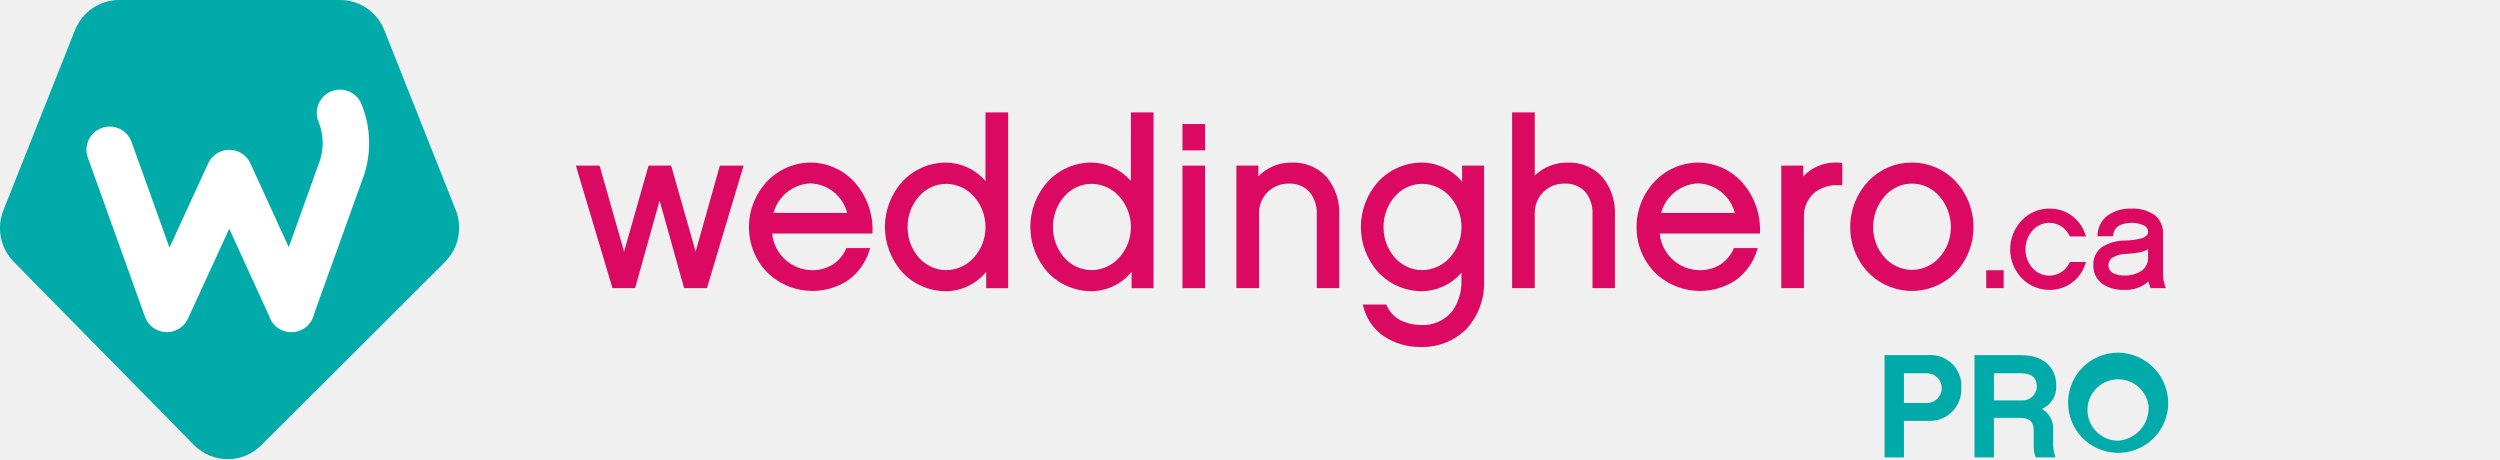
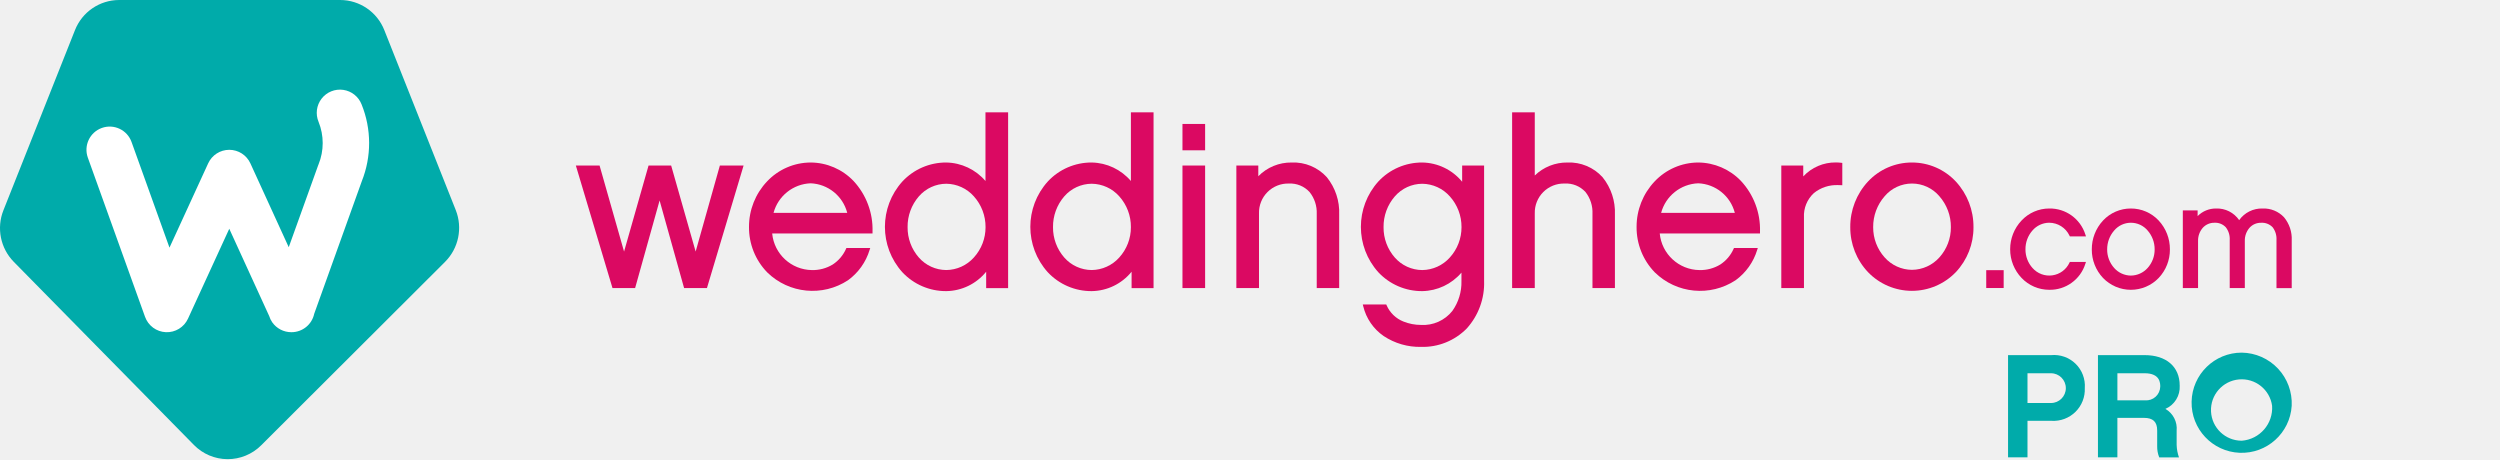
- <svg xmlns="http://www.w3.org/2000/svg" class="brand-logo" width="245" height="45" viewBox="0 0 245 45">
+ <svg xmlns="http://www.w3.org/2000/svg" width="245" height="45" viewBox="0 0 245 45">
  <defs>
-     <clipPath id="clip-DESKTOP-weddinghero-ca-partner">
+     <clipPath id="clip-DESKTOP-weddinghero-com-partner">
      <rect width="245" height="45" />
    </clipPath>
  </defs>
-   <g id="DESKTOP-weddinghero-ca-partner" clip-path="url(#clip-DESKTOP-weddinghero-ca-partner)">
-     <g id="Group_4173" data-name="Group 4173" transform="translate(-273.674 -1143.467)">
-       <g id="Group_4173-2" data-name="Group 4173" transform="translate(273.675 1143.467)">
-         <path id="Path_1838" data-name="Path 1838" d="M292.681,1187.076l-17.657-17.949a4.719,4.719,0,0,1-1.016-5.047l7.015-17.662a4.662,4.662,0,0,1,4.328-2.951h21.657a4.662,4.662,0,0,1,4.328,2.951l7,17.633a4.719,4.719,0,0,1-1.047,5.078l-18.02,17.979A4.638,4.638,0,0,1,292.681,1187.076Z" transform="translate(-273.675 -1143.467)" fill="#00abaa" />
-         <path id="Path_1839" data-name="Path 1839" d="M323.248,1175.913a10.094,10.094,0,0,0-.02-7.528,2.275,2.275,0,1,0-4.216,1.71h0a5.554,5.554,0,0,1,0,4.16h0c-.012.028-.024.057-.035.086l-2.889,8.038-3.759-8.218a2.275,2.275,0,0,0-4.136,0l-3.792,8.26-2.9-8.08h0l-.819-2.278a2.275,2.275,0,0,0-4.282,1.539l.819,2.277h0L302,1189.2a2.275,2.275,0,0,0,4.209.18l4.046-8.811,3.913,8.553a2.26,2.26,0,0,0,.3.617,2.283,2.283,0,0,0,1.861.966h.023a2.273,2.273,0,0,0,2.225-1.805Z" transform="translate(-287.792 -1158.153)" fill="#fff" />
+   <g id="DESKTOP-weddinghero-com-partner" clip-path="url(#clip-DESKTOP-weddinghero-com-partner)">
+     <g id="Group_4176" data-name="Group 4176" transform="translate(-104.483 -1034.561)">
+       <g id="Group_4176-2" data-name="Group 4176" transform="translate(104.483 1034.561)">
+         <path id="Path_1858" data-name="Path 1858" d="M123.49,1078.17l-17.657-17.949a4.718,4.718,0,0,1-1.016-5.047l7.015-17.662a4.662,4.662,0,0,1,4.328-2.951h21.657a4.662,4.662,0,0,1,4.328,2.951l7,17.633a4.719,4.719,0,0,1-1.047,5.078l-18.02,17.979A4.638,4.638,0,0,1,123.49,1078.17Z" transform="translate(-104.483 -1034.561)" fill="#00abaa" />
+         <path id="Path_1859" data-name="Path 1859" d="M154.057,1067.007a10.093,10.093,0,0,0-.02-7.528,2.275,2.275,0,1,0-4.216,1.71h0a5.554,5.554,0,0,1,0,4.16h0c-.012.028-.024.057-.035.086l-2.889,8.038-3.759-8.218a2.275,2.275,0,0,0-4.136,0l-3.792,8.26-2.9-8.079h0l-.819-2.278a2.275,2.275,0,1,0-4.282,1.539l.818,2.278h0l4.788,13.322a2.275,2.275,0,0,0,4.209.18l4.045-8.811,3.913,8.553a2.245,2.245,0,0,0,.3.617,2.282,2.282,0,0,0,1.861.966h.023a2.273,2.273,0,0,0,2.226-1.8Z" transform="translate(-118.601 -1049.247)" fill="#fff" />
      </g>
-       <g id="Group_4175" data-name="Group 4175" transform="translate(458.357 1178.025)">
-         <path id="Path_1855" data-name="Path 1855" d="M770.421,1242.716h-2.353v3.58h-1.9v-10.018h4.214a3.023,3.023,0,0,1,3.306,3.234A3.076,3.076,0,0,1,770.421,1242.716Zm-2.353-4.662v2.916h2.3a1.459,1.459,0,0,0,0-2.916Z" transform="translate(-766.163 -1236.032)" fill="#00abaa" />
-         <path id="Path_1856" data-name="Path 1856" d="M797.6,1246.3h-1.934a2.8,2.8,0,0,1-.2-1.1v-1.53c0-.852-.4-1.242-1.3-1.242h-2.6v3.869h-1.905v-10.018h4.576c2.094,0,3.436,1.111,3.436,2.988a2.333,2.333,0,0,1-1.4,2.281,2.224,2.224,0,0,1,1.1,2.136v1.4A4.033,4.033,0,0,0,797.6,1246.3Zm-3.32-5.587a1.384,1.384,0,0,0,1.487-1.342c0-.332,0-1.314-1.53-1.314h-2.67v2.656Z" transform="translate(-780.846 -1236.032)" fill="#00abaa" />
-         <path id="Path_1857" data-name="Path 1857" d="M823.954,1240.834a4.91,4.91,0,1,1-4.893-5.211A4.97,4.97,0,0,1,823.954,1240.834Zm-1.92,0a3.009,3.009,0,1,0-2.974,3.421A3.223,3.223,0,0,0,822.034,1240.834Z" transform="translate(-796.157 -1235.623)" fill="#00abaa" />
+       <g id="Group_4178" data-name="Group 4178" transform="translate(301.272 1069.119)">
+         <path id="Path_1879" data-name="Path 1879" d="M685.231,1133.809h-2.353v3.58h-1.905v-10.018h4.215a3.023,3.023,0,0,1,3.306,3.233A3.076,3.076,0,0,1,685.231,1133.809Zm-2.353-4.662v2.916h2.3a1.458,1.458,0,0,0,0-2.916Z" transform="translate(-680.973 -1127.126)" fill="#00abaa" />
+         <path id="Path_1880" data-name="Path 1880" d="M712.405,1137.39h-1.934a2.8,2.8,0,0,1-.2-1.1v-1.529c0-.853-.4-1.242-1.3-1.242h-2.6v3.869h-1.905v-10.018h4.576c2.094,0,3.436,1.111,3.436,2.987a2.333,2.333,0,0,1-1.4,2.281,2.224,2.224,0,0,1,1.1,2.136v1.4A4.031,4.031,0,0,0,712.405,1137.39Zm-3.32-5.587a1.384,1.384,0,0,0,1.487-1.342c0-.332,0-1.314-1.53-1.314h-2.67v2.656Z" transform="translate(-695.656 -1127.126)" fill="#00abaa" />
+         <path id="Path_1881" data-name="Path 1881" d="M738.764,1131.928a4.91,4.91,0,1,1-4.893-5.211A4.97,4.97,0,0,1,738.764,1131.928Zm-1.92,0a3.009,3.009,0,1,0-2.973,3.421A3.223,3.223,0,0,0,736.844,1131.928Z" transform="translate(-710.967 -1126.717)" fill="#00abaa" />
      </g>
-       <g id="Group_4208" data-name="Group 4208" transform="translate(330.114 1154.483)">
-         <path id="Path_1917" data-name="Path 1917" d="M295.054,106.136l-2.4-8.43H290.44l-2.4,8.432-2.4-8.432h-2.325l3.591,12.009h2.217l2.4-8.583,2.4,8.583h2.24l3.591-12.009h-2.325Z" transform="translate(-283.322 -92.493)" fill="#db0962" />
-         <path id="Path_1918" data-name="Path 1918" d="M349.673,96.654a5.89,5.89,0,0,0-4.272,1.857,6.441,6.441,0,0,0-1.767,4.455,6.306,6.306,0,0,0,1.782,4.451,6.337,6.337,0,0,0,7.927.771,5.725,5.725,0,0,0,2.11-2.969l.061-.187H353.18l-.038.082a3.542,3.542,0,0,1-1.3,1.534,3.758,3.758,0,0,1-2.049.547,3.958,3.958,0,0,1-3.887-3.585h9.834v-.191a6.983,6.983,0,0,0-1.869-4.961A5.849,5.849,0,0,0,349.673,96.654Zm0,2.037a3.865,3.865,0,0,1,3.589,2.9h-7.224A3.92,3.92,0,0,1,349.673,98.691Z" transform="translate(-326.672 -91.737)" fill="#db0962" />
-         <path id="Path_1919" data-name="Path 1919" d="M400.841,85.9A5.166,5.166,0,0,0,397,84.088a5.832,5.832,0,0,0-4.3,1.858,6.636,6.636,0,0,0,0,8.9,5.845,5.845,0,0,0,4.3,1.846,5.124,5.124,0,0,0,3.91-1.9v1.607h2.151V79.171h-2.219ZM397,94.628a3.6,3.6,0,0,1-2.691-1.23,4.443,4.443,0,0,1-1.1-2.975,4.515,4.515,0,0,1,1.105-3.016A3.585,3.585,0,0,1,397,86.171a3.662,3.662,0,0,1,2.7,1.237,4.46,4.46,0,0,1,1.144,3.014A4.391,4.391,0,0,1,399.7,93.4,3.678,3.678,0,0,1,397,94.628Z" transform="translate(-360.704 -79.171)" fill="#db0962" />
-         <path id="Path_1920" data-name="Path 1920" d="M451.509,85.9a5.165,5.165,0,0,0-3.841-1.813,5.833,5.833,0,0,0-4.3,1.858,6.637,6.637,0,0,0,0,8.9,5.846,5.846,0,0,0,4.3,1.846,5.123,5.123,0,0,0,3.91-1.9v1.607h2.152V79.171h-2.22Zm-3.841,8.727a3.6,3.6,0,0,1-2.692-1.23,4.443,4.443,0,0,1-1.1-2.975,4.516,4.516,0,0,1,1.1-3.016,3.585,3.585,0,0,1,2.691-1.236,3.662,3.662,0,0,1,2.7,1.237,4.46,4.46,0,0,1,1.144,3.014,4.39,4.39,0,0,1-1.143,2.974A3.677,3.677,0,0,1,447.668,94.628Z" transform="translate(-397.122 -79.171)" fill="#db0962" />
-         <path id="Path_1921" data-name="Path 1921" d="M494.667,85.8h2.22V83.218h-2.22Z" transform="translate(-435.226 -82.079)" fill="#db0962" />
-         <path id="Path_1922" data-name="Path 1922" d="M494.667,109.715h2.22V97.706h-2.22Z" transform="translate(-435.226 -92.493)" fill="#db0962" />
-         <path id="Path_1923" data-name="Path 1923" d="M518.867,96.654A4.484,4.484,0,0,0,515.6,98V96.95h-2.151v12.009h2.22v-7.313a2.85,2.85,0,0,1,2.931-2.931,2.574,2.574,0,0,1,2.027.836,3.206,3.206,0,0,1,.7,2.141v7.267h2.2v-7.2a5.474,5.474,0,0,0-1.213-3.668A4.4,4.4,0,0,0,518.867,96.654Z" transform="translate(-448.722 -91.737)" fill="#db0962" />
-         <path id="Path_1924" data-name="Path 1924" d="M566.753,98.54a5.164,5.164,0,0,0-3.91-1.886,5.833,5.833,0,0,0-4.3,1.858,6.636,6.636,0,0,0,0,8.9,5.846,5.846,0,0,0,4.3,1.846,5.167,5.167,0,0,0,3.842-1.813v.828a4.838,4.838,0,0,1-.892,2.927,3.643,3.643,0,0,1-3.063,1.37,4.607,4.607,0,0,1-1.732-.333,3,3,0,0,1-1.643-1.585l-.038-.085h-2.3l.043.177a4.949,4.949,0,0,0,2,2.914,6.374,6.374,0,0,0,3.667,1.064,6.032,6.032,0,0,0,4.468-1.788,6.6,6.6,0,0,0,1.707-4.66V96.95h-2.151Zm-3.91,8.654a3.6,3.6,0,0,1-2.692-1.23,4.444,4.444,0,0,1-1.1-2.975,4.514,4.514,0,0,1,1.105-3.016,3.584,3.584,0,0,1,2.691-1.236,3.662,3.662,0,0,1,2.7,1.237,4.46,4.46,0,0,1,1.144,3.014,4.391,4.391,0,0,1-1.143,2.974A3.678,3.678,0,0,1,562.843,107.194Z" transform="translate(-479.904 -91.737)" fill="#db0962" />
-         <path id="Path_1925" data-name="Path 1925" d="M614.944,84.088a4.515,4.515,0,0,0-3.2,1.271V79.171h-2.22V96.392h2.22V89.079a2.849,2.849,0,0,1,2.931-2.931,2.578,2.578,0,0,1,2.036.828,3.216,3.216,0,0,1,.69,2.149v7.267h2.2v-7.2a5.473,5.473,0,0,0-1.213-3.668A4.4,4.4,0,0,0,614.944,84.088Z" transform="translate(-517.777 -79.171)" fill="#db0962" />
-         <path id="Path_1926" data-name="Path 1926" d="M658.941,96.654a5.89,5.89,0,0,0-4.272,1.857,6.441,6.441,0,0,0-1.767,4.455,6.306,6.306,0,0,0,1.782,4.451,6.337,6.337,0,0,0,7.926.771,5.721,5.721,0,0,0,2.11-2.969l.061-.187h-2.336l-.038.082a3.539,3.539,0,0,1-1.3,1.534,3.758,3.758,0,0,1-2.049.547,3.958,3.958,0,0,1-3.887-3.585H665v-.191a6.982,6.982,0,0,0-1.869-4.961A5.849,5.849,0,0,0,658.941,96.654Zm0,2.037a3.865,3.865,0,0,1,3.589,2.9h-7.224A3.919,3.919,0,0,1,658.941,98.691Z" transform="translate(-548.959 -91.737)" fill="#db0962" />
-         <path id="Path_1927" data-name="Path 1927" d="M708.671,96.633A4.3,4.3,0,0,0,705.48,98V96.935h-2.151v12.009h2.219v-6.926a3.018,3.018,0,0,1,.973-2.384,3.536,3.536,0,0,1,2.352-.782q.139,0,.281.008l.15.008V96.677l-.126-.015A4.334,4.334,0,0,0,708.671,96.633Z" transform="translate(-585.202 -91.722)" fill="#db0962" />
-         <path id="Path_1928" data-name="Path 1928" d="M733.405,96.654a5.867,5.867,0,0,0-4.3,1.86,6.493,6.493,0,0,0-1.74,4.474,6.349,6.349,0,0,0,1.741,4.413,5.968,5.968,0,0,0,8.6,0,6.356,6.356,0,0,0,1.732-4.412,6.5,6.5,0,0,0-1.732-4.474A5.864,5.864,0,0,0,733.405,96.654Zm0,10.517a3.619,3.619,0,0,1-2.675-1.22,4.389,4.389,0,0,1-1.121-2.963,4.539,4.539,0,0,1,1.122-3.027,3.511,3.511,0,0,1,5.368,0,4.527,4.527,0,0,1,1.125,3.027,4.376,4.376,0,0,1-1.124,2.963A3.647,3.647,0,0,1,733.405,107.171Z" transform="translate(-602.48 -91.737)" fill="#db0962" />
-         <path id="Path_1929" data-name="Path 1929" d="M774.736,135.931h1.708v-1.75h-1.708Z" transform="translate(-636.526 -118.709)" fill="#db0962" />
-         <path id="Path_1930" data-name="Path 1930" d="M786.9,114.073a2.214,2.214,0,0,1,1.994,1.261l.04.077h1.579l-.063-.188a3.647,3.647,0,0,0-3.55-2.544,3.716,3.716,0,0,0-2.7,1.177,4.086,4.086,0,0,0-1.117,2.821,4.038,4.038,0,0,0,1.118,2.807,3.731,3.731,0,0,0,2.7,1.162,3.633,3.633,0,0,0,3.55-2.545l.061-.186h-1.579l-.039.078a2.182,2.182,0,0,1-1.993,1.259,2.2,2.2,0,0,1-1.632-.747,2.712,2.712,0,0,1-.687-1.828,2.763,2.763,0,0,1,.688-1.844A2.193,2.193,0,0,1,786.9,114.073Z" transform="translate(-642.526 -103.255)" fill="#db0962" />
-         <path id="Path_1931" data-name="Path 1931" d="M819.1,120.281a3.753,3.753,0,0,1-.2-1.142V115.1a2.174,2.174,0,0,0-.8-1.761,3.618,3.618,0,0,0-2.305-.658,3.8,3.8,0,0,0-2.346.689,2.468,2.468,0,0,0-.969,1.864l-.009.151H814l.015-.125a1.163,1.163,0,0,1,.639-.946,2.98,2.98,0,0,1,2.412.034.693.693,0,0,1,.365.61.5.5,0,0,1-.092.306,1.129,1.129,0,0,1-.64.354,7.2,7.2,0,0,1-1.508.194,4.251,4.251,0,0,0-2.281.644,2.08,2.08,0,0,0-.843,1.788,2.141,2.141,0,0,0,.925,1.84,3.644,3.644,0,0,0,2.077.564,3.407,3.407,0,0,0,2.409-.828,2.149,2.149,0,0,0,.165.575l.038.082h1.5Zm-1.669-2.767a1.527,1.527,0,0,1-.708,1.312,2.964,2.964,0,0,1-1.612.412,2.256,2.256,0,0,1-1.133-.25.9.9,0,0,1-.318-.305.935.935,0,0,1,.209-1.154,2.7,2.7,0,0,1,1.493-.411,8.684,8.684,0,0,0,1.276-.156,2.69,2.69,0,0,0,.793-.293Z" transform="translate(-663.36 -103.255)" fill="#db0962" />
+       <g id="Group_4204" data-name="Group 4204" transform="translate(160.923 1045.57)">
+         <path id="Path_1896" data-name="Path 1896" d="M239.555,106.11l-2.4-8.43H234.94l-2.4,8.432-2.4-8.432h-2.325l3.591,12.008h2.217l2.4-8.583,2.4,8.583h2.24l3.591-12.008h-2.325Z" transform="translate(-227.822 -92.467)" fill="#db0962" />
+         <path id="Path_1897" data-name="Path 1897" d="M294.173,96.628a5.891,5.891,0,0,0-4.272,1.857,6.441,6.441,0,0,0-1.767,4.455,6.306,6.306,0,0,0,1.782,4.451,6.338,6.338,0,0,0,7.927.771,5.723,5.723,0,0,0,2.111-2.969l.061-.186H297.68l-.038.082a3.543,3.543,0,0,1-1.3,1.533,3.758,3.758,0,0,1-2.049.547,3.958,3.958,0,0,1-3.887-3.586h9.834v-.191a6.982,6.982,0,0,0-1.869-4.961A5.848,5.848,0,0,0,294.173,96.628Zm0,2.037a3.866,3.866,0,0,1,3.589,2.9h-7.224A3.92,3.92,0,0,1,294.173,98.665Z" transform="translate(-271.172 -91.711)" fill="#db0962" />
+         <path id="Path_1898" data-name="Path 1898" d="M345.342,85.875a5.166,5.166,0,0,0-3.842-1.813,5.833,5.833,0,0,0-4.3,1.858,6.637,6.637,0,0,0,0,8.9,5.843,5.843,0,0,0,4.3,1.846,5.123,5.123,0,0,0,3.91-1.9v1.607h2.151V79.145h-2.22ZM341.5,94.6a3.6,3.6,0,0,1-2.691-1.23,4.443,4.443,0,0,1-1.1-2.975,4.515,4.515,0,0,1,1.105-3.016,3.584,3.584,0,0,1,2.691-1.236,3.662,3.662,0,0,1,2.7,1.237,4.458,4.458,0,0,1,1.144,3.014,4.391,4.391,0,0,1-1.143,2.974A3.677,3.677,0,0,1,341.5,94.6Z" transform="translate(-305.205 -79.145)" fill="#db0962" />
+         <path id="Path_1899" data-name="Path 1899" d="M396.01,85.875a5.165,5.165,0,0,0-3.842-1.813,5.832,5.832,0,0,0-4.3,1.858,6.636,6.636,0,0,0,0,8.9,5.842,5.842,0,0,0,4.3,1.846,5.122,5.122,0,0,0,3.91-1.9v1.607h2.152V79.145h-2.22ZM392.169,94.6a3.6,3.6,0,0,1-2.692-1.23,4.444,4.444,0,0,1-1.1-2.975,4.516,4.516,0,0,1,1.105-3.016,3.585,3.585,0,0,1,2.691-1.236,3.662,3.662,0,0,1,2.7,1.237A4.46,4.46,0,0,1,396.01,90.4a4.392,4.392,0,0,1-1.143,2.974A3.678,3.678,0,0,1,392.169,94.6Z" transform="translate(-341.622 -79.145)" fill="#db0962" />
+         <path id="Path_1900" data-name="Path 1900" d="M439.169,109.689h2.22V97.68h-2.22Z" transform="translate(-379.727 -92.467)" fill="#db0962" />
+         <path id="Path_1901" data-name="Path 1901" d="M439.169,85.775h2.22V83.192h-2.22Z" transform="translate(-379.727 -82.054)" fill="#db0962" />
+         <path id="Path_1902" data-name="Path 1902" d="M463.37,96.628a4.486,4.486,0,0,0-3.272,1.346v-1.05h-2.151v12.009h2.219v-7.313a2.85,2.85,0,0,1,2.931-2.931,2.573,2.573,0,0,1,2.027.836,3.206,3.206,0,0,1,.7,2.14v7.268h2.2v-7.2a5.471,5.471,0,0,0-1.213-3.668A4.4,4.4,0,0,0,463.37,96.628Z" transform="translate(-393.224 -91.711)" fill="#db0962" />
+         <path id="Path_1903" data-name="Path 1903" d="M511.255,98.514a5.164,5.164,0,0,0-3.91-1.886,5.833,5.833,0,0,0-4.3,1.858,6.636,6.636,0,0,0,0,8.9,5.843,5.843,0,0,0,4.3,1.846,5.165,5.165,0,0,0,3.842-1.813v.829a4.834,4.834,0,0,1-.892,2.927,3.644,3.644,0,0,1-3.063,1.37,4.609,4.609,0,0,1-1.732-.333,3,3,0,0,1-1.644-1.585l-.037-.085h-2.3l.044.177a4.949,4.949,0,0,0,2,2.914,6.375,6.375,0,0,0,3.667,1.064A6.032,6.032,0,0,0,511.7,112.9a6.6,6.6,0,0,0,1.707-4.66V96.924h-2.151Zm-3.91,8.654a3.6,3.6,0,0,1-2.692-1.23,4.444,4.444,0,0,1-1.1-2.975,4.515,4.515,0,0,1,1.105-3.016,3.585,3.585,0,0,1,2.691-1.236,3.663,3.663,0,0,1,2.7,1.237,4.458,4.458,0,0,1,1.144,3.014,4.39,4.39,0,0,1-1.143,2.974A3.678,3.678,0,0,1,507.345,107.168Z" transform="translate(-424.405 -91.711)" fill="#db0962" />
+         <path id="Path_1904" data-name="Path 1904" d="M559.446,84.062a4.514,4.514,0,0,0-3.2,1.272V79.145h-2.22V96.367h2.22V89.053a2.85,2.85,0,0,1,2.931-2.931,2.577,2.577,0,0,1,2.036.828A3.218,3.218,0,0,1,561.9,89.1v7.268h2.2v-7.2a5.475,5.475,0,0,0-1.213-3.668A4.4,4.4,0,0,0,559.446,84.062Z" transform="translate(-462.278 -79.145)" fill="#db0962" />
+         <path id="Path_1905" data-name="Path 1905" d="M603.444,96.628a5.891,5.891,0,0,0-4.272,1.857,6.442,6.442,0,0,0-1.767,4.455,6.307,6.307,0,0,0,1.782,4.451,6.338,6.338,0,0,0,7.927.771,5.724,5.724,0,0,0,2.11-2.969l.061-.186H606.95l-.038.082a3.543,3.543,0,0,1-1.3,1.533,3.758,3.758,0,0,1-2.05.547,3.958,3.958,0,0,1-3.887-3.586H609.5v-.191a6.982,6.982,0,0,0-1.869-4.961A5.848,5.848,0,0,0,603.444,96.628Zm0,2.037a3.866,3.866,0,0,1,3.589,2.9h-7.224A3.92,3.92,0,0,1,603.444,98.665Z" transform="translate(-493.46 -91.711)" fill="#db0962" />
+         <path id="Path_1906" data-name="Path 1906" d="M653.173,96.607a4.3,4.3,0,0,0-3.191,1.368V96.909h-2.151v12.009h2.22v-6.926a3.019,3.019,0,0,1,.973-2.384,3.536,3.536,0,0,1,2.352-.782c.093,0,.187,0,.282.008l.15.008V96.652l-.125-.015A4.279,4.279,0,0,0,653.173,96.607Z" transform="translate(-529.703 -91.696)" fill="#db0962" />
+         <path id="Path_1907" data-name="Path 1907" d="M677.908,96.628a5.868,5.868,0,0,0-4.3,1.86,6.492,6.492,0,0,0-1.74,4.474,6.347,6.347,0,0,0,1.741,4.413,5.968,5.968,0,0,0,8.6,0,6.354,6.354,0,0,0,1.733-4.412,6.5,6.5,0,0,0-1.732-4.474A5.864,5.864,0,0,0,677.908,96.628Zm0,10.518a3.618,3.618,0,0,1-2.675-1.22,4.387,4.387,0,0,1-1.121-2.963,4.539,4.539,0,0,1,1.122-3.027,3.512,3.512,0,0,1,5.369,0,4.526,4.526,0,0,1,1.124,3.027,4.373,4.373,0,0,1-1.123,2.963A3.647,3.647,0,0,1,677.908,107.146Z" transform="translate(-546.981 -91.711)" fill="#db0962" />
+         <path id="Path_1908" data-name="Path 1908" d="M719.238,135.9h1.708v-1.75h-1.708Z" transform="translate(-581.027 -118.683)" fill="#db0962" />
+         <path id="Path_1909" data-name="Path 1909" d="M731.4,114.048a2.213,2.213,0,0,1,1.994,1.261l.04.077h1.579l-.063-.188a3.646,3.646,0,0,0-3.55-2.544,3.716,3.716,0,0,0-2.7,1.177,4.086,4.086,0,0,0-1.117,2.821,4.039,4.039,0,0,0,1.118,2.807,3.731,3.731,0,0,0,2.7,1.162,3.634,3.634,0,0,0,3.55-2.546l.061-.186h-1.579l-.039.079a2.186,2.186,0,0,1-3.625.512,2.712,2.712,0,0,1-.687-1.829,2.762,2.762,0,0,1,.687-1.844A2.192,2.192,0,0,1,731.4,114.048Z" transform="translate(-587.027 -103.23)" fill="#db0962" />
+         <path id="Path_1910" data-name="Path 1910" d="M759.843,112.654a3.72,3.72,0,0,0-2.725,1.179,4.112,4.112,0,0,0-1.1,2.833,4.021,4.021,0,0,0,1.1,2.795,3.783,3.783,0,0,0,5.454,0,4.026,4.026,0,0,0,1.1-2.795,4.116,4.116,0,0,0-1.1-2.833A3.718,3.718,0,0,0,759.843,112.654Zm0,6.574a2.208,2.208,0,0,1-1.633-.745,2.69,2.69,0,0,1-.687-1.816,2.784,2.784,0,0,1,.688-1.856,2.142,2.142,0,0,1,3.276,0,2.774,2.774,0,0,1,.689,1.856,2.682,2.682,0,0,1-.688,1.816A2.227,2.227,0,0,1,759.843,119.228Z" transform="translate(-607.461 -103.23)" fill="#db0962" />
+         <path id="Path_1911" data-name="Path 1911" d="M795.547,112.654a2.714,2.714,0,0,0-2.289,1.14,2.628,2.628,0,0,0-2.264-1.14,2.508,2.508,0,0,0-1.807.746v-.561h-1.451v7.612h1.494v-4.624a1.887,1.887,0,0,1,.458-1.276,1.5,1.5,0,0,1,1.136-.5,1.419,1.419,0,0,1,1.124.442,1.856,1.856,0,0,1,.384,1.251v4.71h1.48v-4.624a1.9,1.9,0,0,1,.452-1.277,1.482,1.482,0,0,1,1.128-.5,1.438,1.438,0,0,1,1.147.442,1.864,1.864,0,0,1,.376,1.251v4.71h1.494V115.77a3.3,3.3,0,0,0-.761-2.265A2.736,2.736,0,0,0,795.547,112.654Z" transform="translate(-630.26 -103.23)" fill="#db0962" />
      </g>
    </g>
  </g>
</svg>
